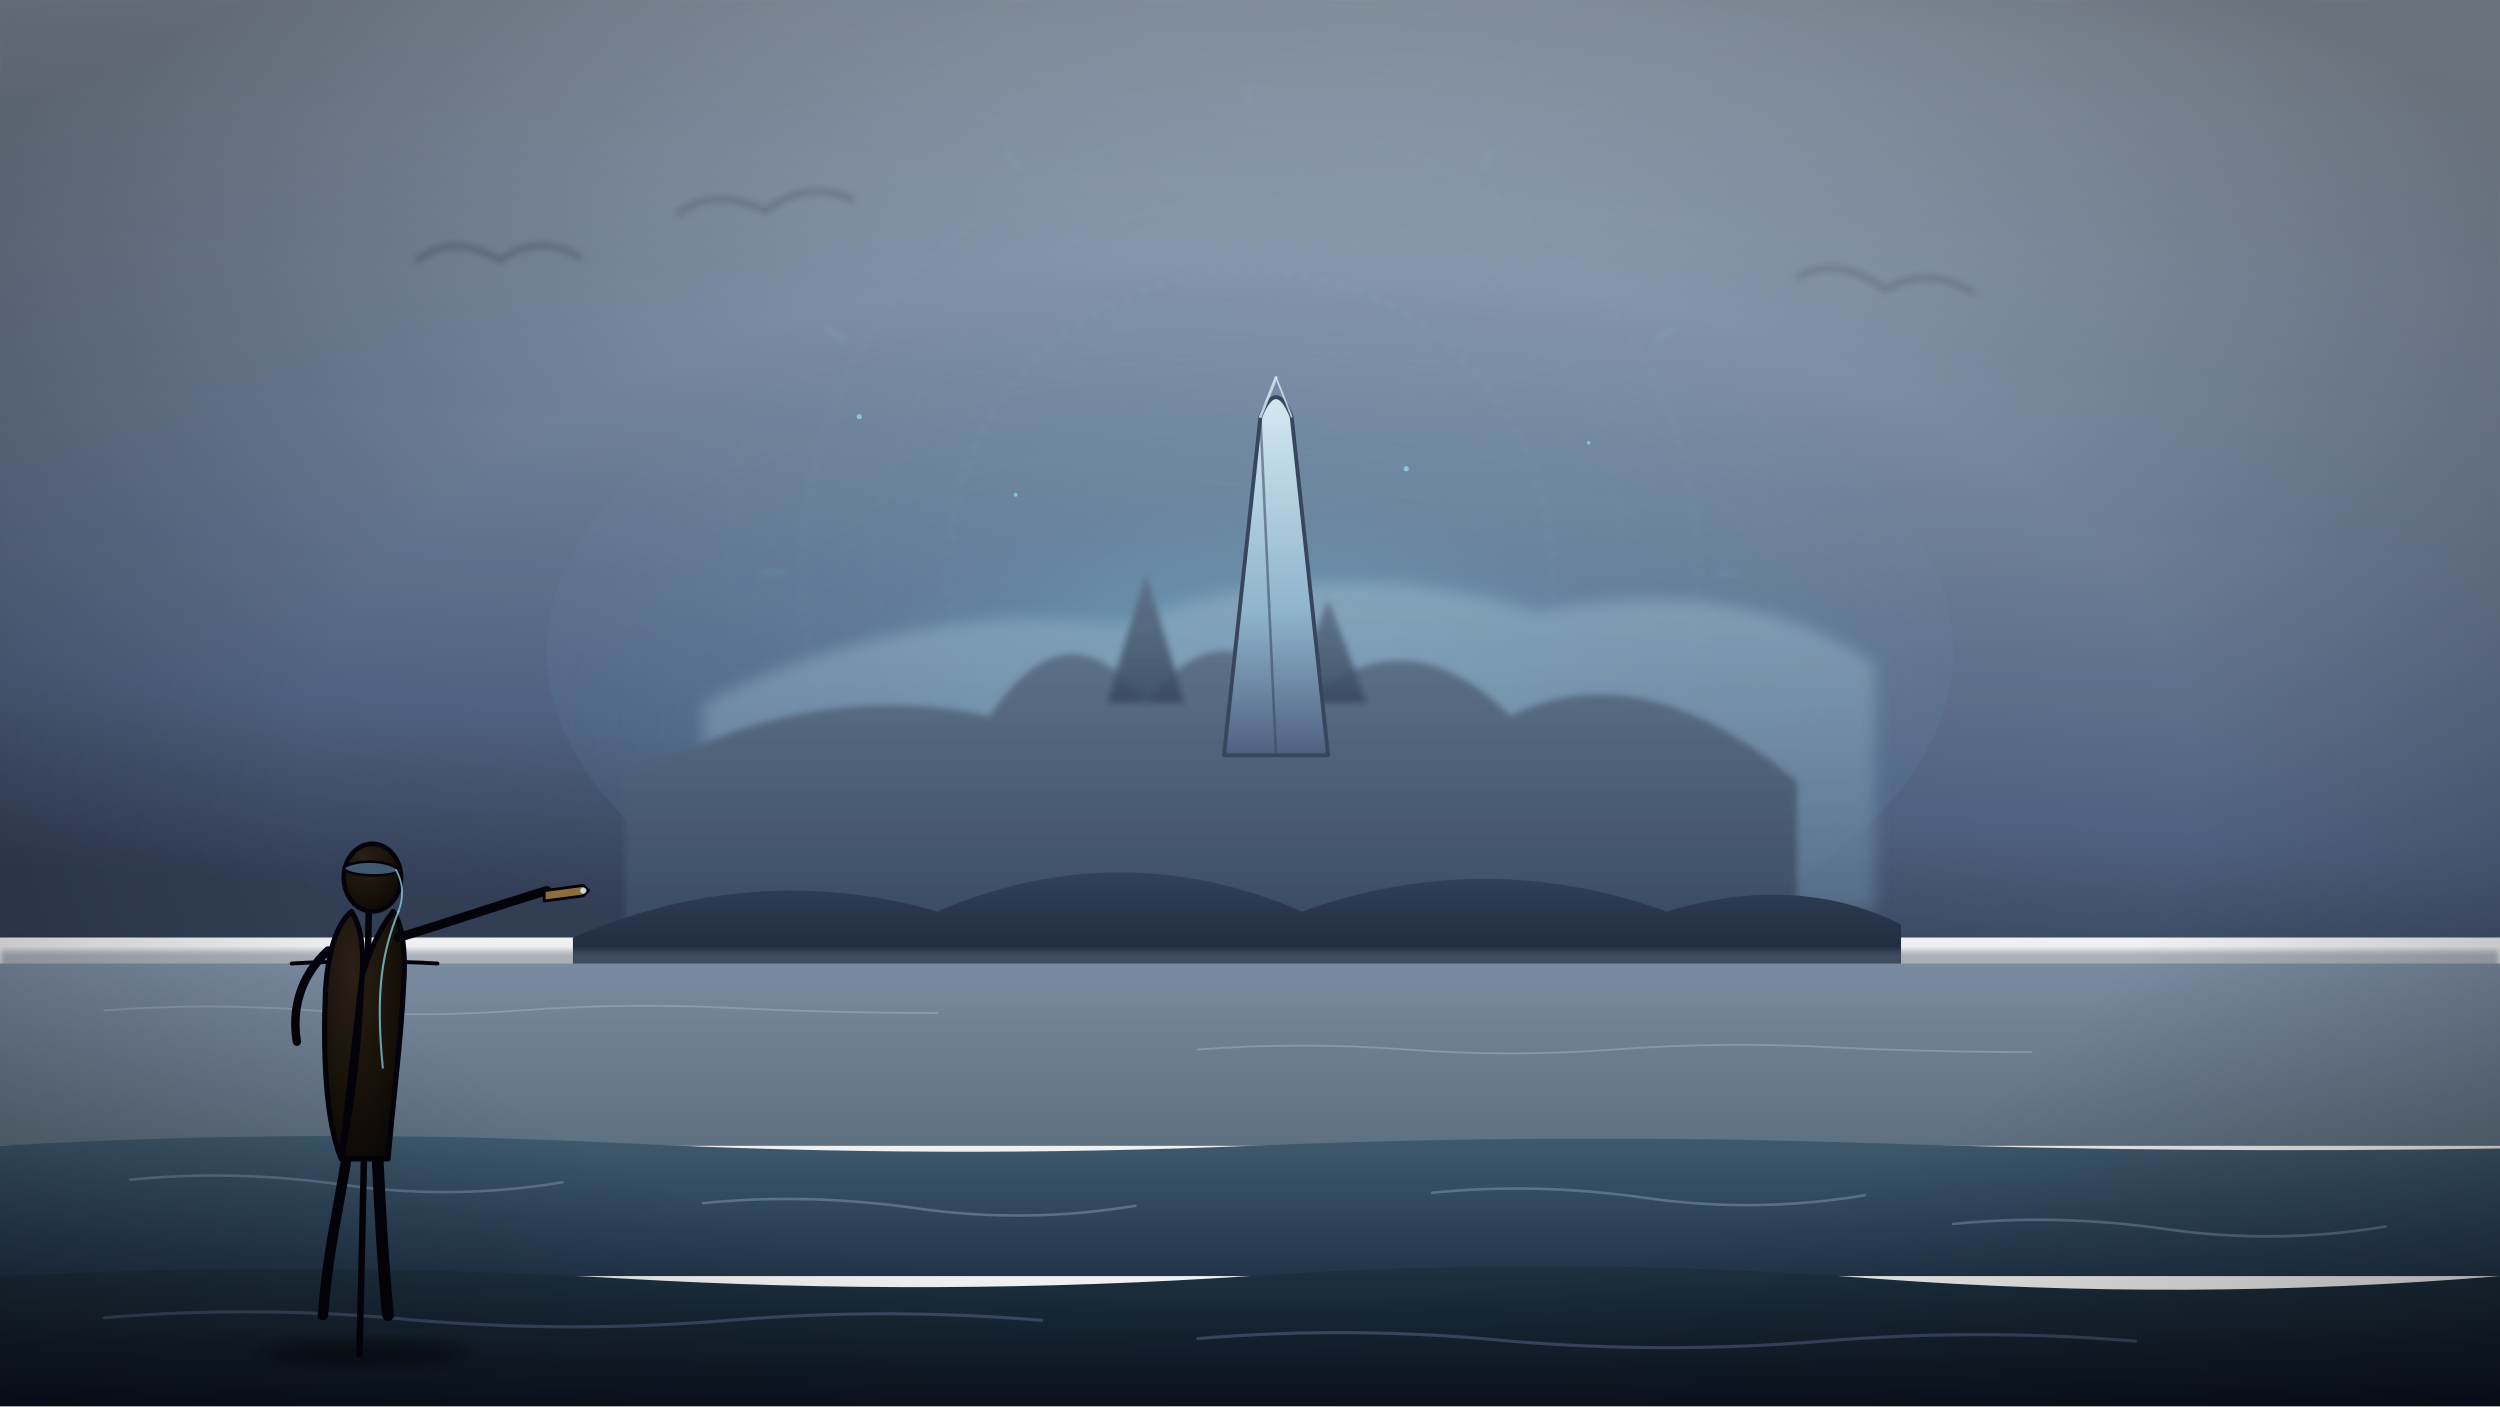
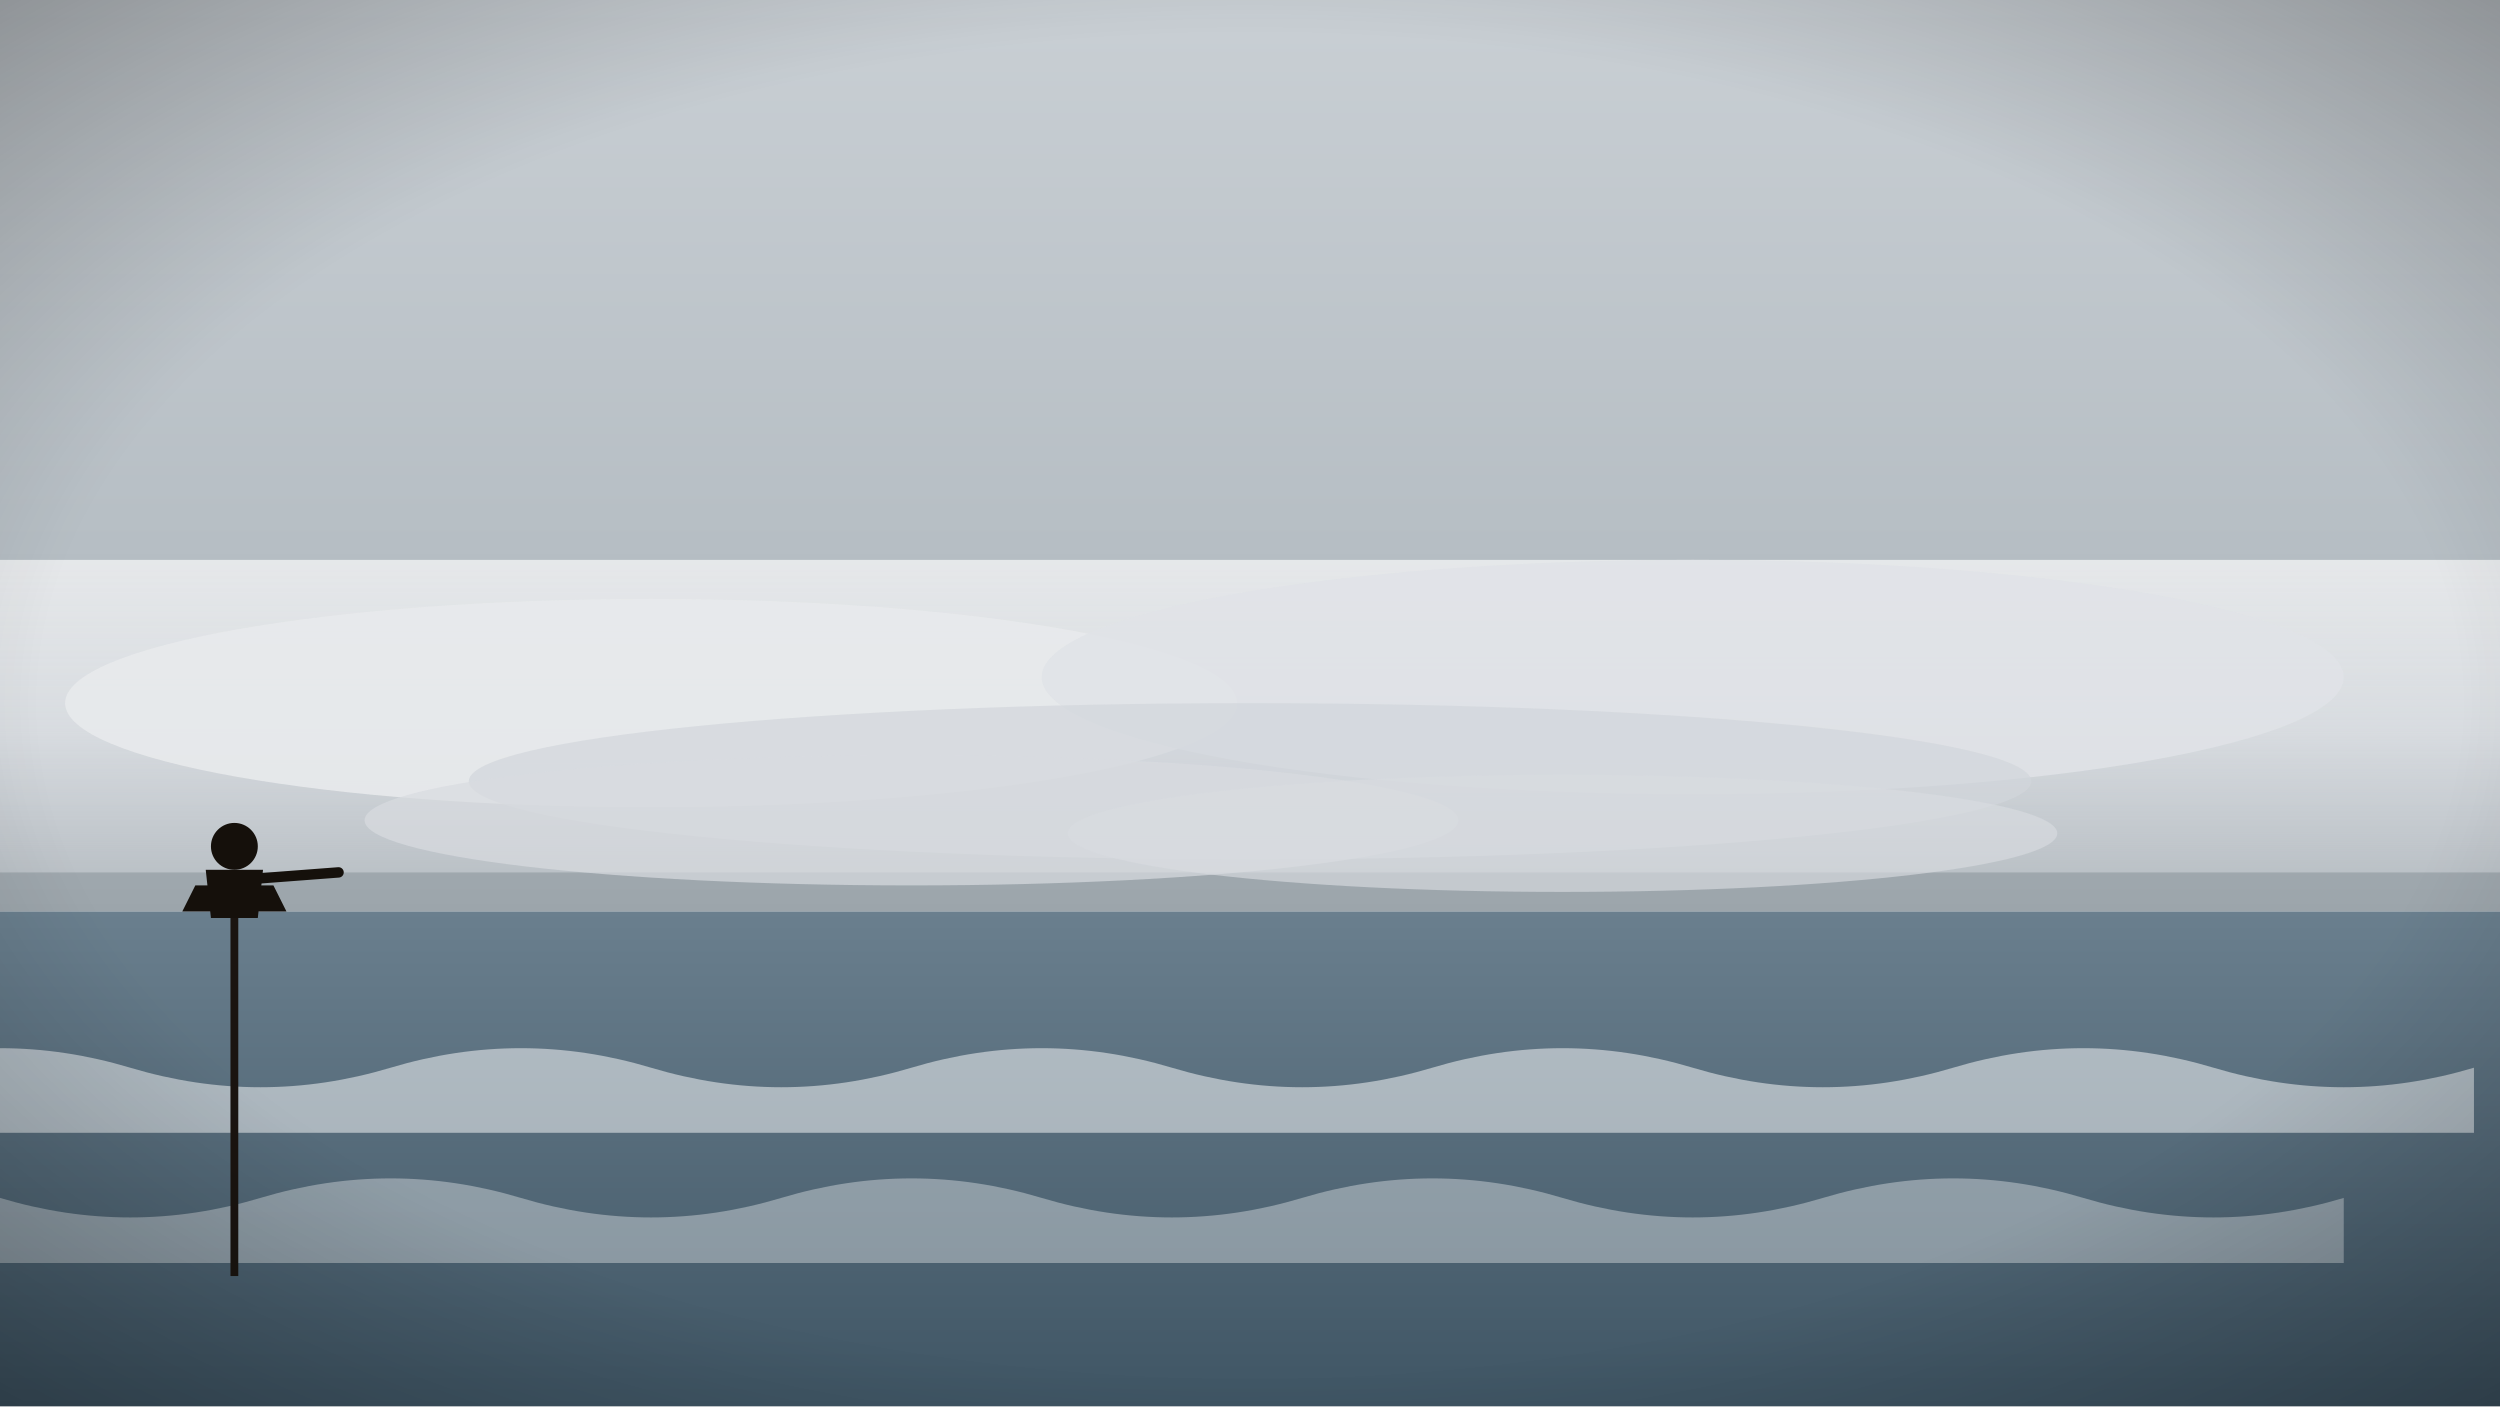
- <svg xmlns="http://www.w3.org/2000/svg" viewBox="0 0 1920 1080" preserveAspectRatio="xMidYMid slice" role="img" aria-label="Scene 05 — Mysterious island appears (WOW 2, Disney polish)">
+ <svg xmlns="http://www.w3.org/2000/svg" viewBox="0 0 1920 1080" preserveAspectRatio="xMidYMid slice" role="img" aria-label="Scene 05 — Mysterious island appears">
  <defs>
-     <filter id="painterly05" x="-5%" y="-5%" width="110%" height="110%">
-       <feTurbulence type="fractalNoise" baseFrequency="0.008" numOctaves="2" seed="21" />
-       <feDisplacementMap in="SourceGraphic" scale="6" />
+     <linearGradient id="skyOver" x1="0%" y1="0%" x2="0%" y2="100%">
+       <stop offset="0%" stop-color="#C9CFD4" />
+       <stop offset="60%" stop-color="#B6BEC4" />
+       <stop offset="100%" stop-color="#9CA5AB" />
+     </linearGradient>
+     <linearGradient id="oceanOver" x1="0%" y1="0%" x2="0%" y2="100%">
+       <stop offset="0%" stop-color="#6A7F8E" />
+       <stop offset="100%" stop-color="#3F5564" />
+     </linearGradient>
+     <linearGradient id="fogGrad" x1="0%" y1="0%" x2="0%" y2="100%">
+       <stop offset="0%" stop-color="#E8EAEC" stop-opacity="0.95" />
+       <stop offset="55%" stop-color="#E0E3E7" stop-opacity="0.85" />
+       <stop offset="100%" stop-color="#D2D6DB" stop-opacity="0.55" />
+     </linearGradient>
+     <linearGradient id="islandViolet" x1="0%" y1="0%" x2="0%" y2="100%">
+       <stop offset="0%" stop-color="#7B6FA8" />
+       <stop offset="55%" stop-color="#574E84" />
+       <stop offset="100%" stop-color="#3D365E" />
+     </linearGradient>
+     <linearGradient id="towerViolet" x1="0%" y1="0%" x2="0%" y2="100%">
+       <stop offset="0%" stop-color="#9C8FC4" />
+       <stop offset="100%" stop-color="#574E84" />
+     </linearGradient>
+     <radialGradient id="islandAura" cx="50%" cy="65%" r="55%">
+       <stop offset="0%" stop-color="#A89BC8" stop-opacity="0.45" />
+       <stop offset="55%" stop-color="#7B6FA8" stop-opacity="0.18" />
+       <stop offset="100%" stop-color="#574E84" stop-opacity="0" />
+     </radialGradient>
+     <path id="wave5" d="M 0,40 Q 100,10 200,40 T 400,40 T 600,40 T 800,40 T 1000,40 T 1200,40 T 1400,40 T 1600,40 T 1800,40 T 2000,40 L 2000,90 L 0,90 Z" />
+     <filter id="painterly5" x="0%" y="0%" width="100%" height="100%">
+       <feTurbulence type="fractalNoise" baseFrequency="0.015" numOctaves="2" seed="11" />
+       <feColorMatrix values="0 0 0 0 0.55  0 0 0 0 0.55  0 0 0 0 0.6  0 0 0 0.05 0" />
    </filter>
-     <filter id="haze05" x="-10%" y="-10%" width="120%" height="120%">
-       <feGaussianBlur stdDeviation="2.6" />
-     </filter>
-     <filter id="islandFog" x="-15%" y="-15%" width="130%" height="130%">
-       <feGaussianBlur stdDeviation="6" />
-     </filter>
-     <filter id="softBlur05" x="-20%" y="-20%" width="140%" height="140%">
-       <feGaussianBlur stdDeviation="6" />
-     </filter>
-     <linearGradient id="skyMystic" x1="60%" y1="0%" x2="40%" y2="100%">
-       <stop offset="0%" stop-color="#A8B8C8" />
-       <stop offset="40%" stop-color="#7A8AA0" />
-       <stop offset="80%" stop-color="#4F6080" />
-       <stop offset="100%" stop-color="#2E3A50" />
-     </linearGradient>
-     <radialGradient id="islandHalo" cx="50%" cy="60%" r="60%">
-       <stop offset="0%" stop-color="#8FE4F4" stop-opacity="0.55" />
-       <stop offset="50%" stop-color="#6FB8D4" stop-opacity="0.18" />
-       <stop offset="100%" stop-color="#6FB8D4" stop-opacity="0" />
-     </radialGradient>
-     <linearGradient id="islandFar" x1="0%" y1="0%" x2="0%" y2="100%">
-       <stop offset="0%" stop-color="#8FAEC4" />
-       <stop offset="100%" stop-color="#5F7894" />
-     </linearGradient>
-     <linearGradient id="islandMid" x1="0%" y1="0%" x2="0%" y2="100%">
-       <stop offset="0%" stop-color="#5C7088" />
-       <stop offset="100%" stop-color="#36465C" />
-     </linearGradient>
-     <linearGradient id="islandNear" x1="0%" y1="0%" x2="0%" y2="100%">
-       <stop offset="0%" stop-color="#324258" />
-       <stop offset="100%" stop-color="#1A2438" />
-     </linearGradient>
-     <linearGradient id="crystalTower" x1="50%" y1="0%" x2="50%" y2="100%">
-       <stop offset="0%" stop-color="#D4E8F2" />
-       <stop offset="60%" stop-color="#8FB4CC" />
-       <stop offset="100%" stop-color="#4F6080" />
-     </linearGradient>
-     <linearGradient id="seaFar05" x1="0%" y1="0%" x2="0%" y2="100%">
-       <stop offset="0%" stop-color="#7A8AA0" />
-       <stop offset="100%" stop-color="#5F7080" />
-     </linearGradient>
-     <linearGradient id="seaMid05" x1="0%" y1="0%" x2="0%" y2="100%">
-       <stop offset="0%" stop-color="#3F5A6E" />
-       <stop offset="100%" stop-color="#22344A" />
-     </linearGradient>
-     <linearGradient id="seaNear05" x1="0%" y1="0%" x2="0%" y2="100%">
-       <stop offset="0%" stop-color="#1E3140" />
-       <stop offset="100%" stop-color="#0A1320" />
-     </linearGradient>
-     <radialGradient id="lookoutForm" cx="35%" cy="25%" r="100%">
-       <stop offset="0%" stop-color="#2A2018" />
-       <stop offset="55%" stop-color="#161108" />
-       <stop offset="100%" stop-color="#04020A" />
-     </radialGradient>
-     <radialGradient id="vignette05" cx="50%" cy="55%" r="68%">
-       <stop offset="55%" stop-color="#000" stop-opacity="0" />
-       <stop offset="100%" stop-color="#000" stop-opacity="0.36" />
-     </radialGradient>
  </defs>
-   <rect width="1920" height="720" fill="url(#skyMystic)" />
-   <rect width="1920" height="720" fill="#5F7894" opacity="0.06" filter="url(#painterly05)" />
-   <g transform="translate(960 440)" opacity="0.28" filter="url(#haze05)">
-     <circle r="400" fill="none" stroke="#8FE4F4" stroke-width="1.1" stroke-dasharray="1,9" />
-     <circle r="344" fill="none" stroke="#8FE4F4" stroke-width="1.3" stroke-dasharray="3,7" />
-     <circle r="288" fill="none" stroke="#8FE4F4" stroke-width="1" stroke-dasharray="1,5" />
-     <circle r="232" fill="none" stroke="#8FE4F4" stroke-width="1.5" stroke-dasharray="4,10" />
-     <g stroke="#8FE4F4" stroke-width="1.4" stroke-linecap="round">
-       <line x1="0" y1="-376" x2="0" y2="-358" />
-       <line x1="188" y1="-326" x2="178" y2="-310" />
-       <line x1="326" y1="-188" x2="310" y2="-178" />
-       <line x1="376" y1="0" x2="358" y2="0" />
-       <line x1="326" y1="188" x2="310" y2="178" />
-       <line x1="188" y1="326" x2="178" y2="310" />
-       <line x1="0" y1="376" x2="0" y2="358" />
-       <line x1="-188" y1="326" x2="-178" y2="310" />
-       <line x1="-326" y1="188" x2="-310" y2="178" />
-       <line x1="-376" y1="0" x2="-358" y2="0" />
-       <line x1="-326" y1="-188" x2="-310" y2="-178" />
-       <line x1="-188" y1="-326" x2="-178" y2="-310" />
-     </g>
-     <animateTransform attributeName="transform" type="rotate" values="0 0 0;360 0 0" dur="160s" repeatCount="indefinite" additive="sum" />
-   </g>
-   <ellipse cx="960" cy="500" rx="540" ry="280" fill="url(#islandHalo)">
-     <animate attributeName="opacity" values="0.6;1;0.6" dur="5.4s" repeatCount="indefinite" calcMode="spline" keyTimes="0;0.5;1" keySplines="0.42 0 0.58 1;0.42 0 0.58 1" />
-   </ellipse>
-   <g opacity="0.5" filter="url(#haze05)">
-     <path d="M 320 200 Q 348 178 384 200 Q 414 178 446 198" fill="none" stroke="#1A2438" stroke-width="2.2" stroke-linecap="round" />
-     <path d="M 520 160 Q 548 140 588 162 Q 620 140 656 158" fill="none" stroke="#1A2438" stroke-width="1.8" stroke-linecap="round" transform="rotate(-4 588 160)" />
-     <path d="M 1380 220 Q 1408 200 1448 222 Q 1480 200 1516 218" fill="none" stroke="#1A2438" stroke-width="1.6" stroke-linecap="round" transform="rotate(6 1448 220)" />
-     <animateTransform attributeName="transform" type="translate" values="0 0; -80 -20; 0 0" dur="48s" repeatCount="indefinite" calcMode="spline" keyTimes="0;0.5;1" keySplines="0.42 0 0.58 1;0.42 0 0.58 1" />
-   </g>
-   <g filter="url(#islandFog)" opacity="0.7">
-     <path d="M 540 540 Q 700 460 860 480 Q 1020 420 1180 470 Q 1340 440 1440 510              L 1440 700 L 540 700 Z" fill="url(#islandFar)" />
-   </g>
-   <g filter="url(#haze05)">
-     <path d="M 480 600 Q 620 520 760 550 Q 820 460 880 540              Q 940 460 1000 540 Q 1080 470 1160 550 Q 1260 500 1380 600              L 1380 740 L 480 740 Z" fill="url(#islandMid)" />
-     <path d="M 850 540 L 880 440 L 910 540 Z" fill="url(#islandMid)" opacity="0.85" />
-     <path d="M 990 540 L 1020 460 L 1050 540 Z" fill="url(#islandMid)" opacity="0.85" />
-   </g>
-   <g>
-     <path d="M 940 580 L 968 320 Q 980 290 992 320 L 1020 580 Z" fill="url(#crystalTower)" stroke="#36465C" stroke-width="3" stroke-linejoin="round" />
-     <path d="M 968 320 L 980 580" fill="none" stroke="#36465C" stroke-width="2" stroke-linecap="round" opacity="0.55" />
-     <path d="M 980 290 L 992 320" fill="none" stroke="#D4E8F2" stroke-width="1.4" stroke-linecap="round" opacity="0.8" />
-     <path d="M 968 320 L 980 290" fill="none" stroke="#D4E8F2" stroke-width="2.2" stroke-linecap="round" opacity="0.85" />
-     <animateTransform attributeName="transform" type="scale" values="1 1;1 1.012;1 1" dur="5s" repeatCount="indefinite" calcMode="spline" keyTimes="0;0.5;1" keySplines="0.42 0 0.58 1;0.42 0 0.58 1" additive="sum" />
-   </g>
-   <path d="M 440 720 Q 580 660 720 700 Q 860 640 1000 700 Q 1140 650 1280 700            Q 1380 670 1460 710 L 1460 750 L 440 750 Z" fill="url(#islandNear)" />
-   <rect x="0" y="730" width="1920" height="22" fill="#5F7080" opacity="0.5" filter="url(#haze05)" />
-   <rect x="0" y="740" width="1920" height="140" fill="url(#seaFar05)" />
-   <g stroke="#A8B8C8" stroke-width="1.4" stroke-linecap="round" fill="none" opacity="0.45">
-     <path d="M 80 776 Q 160 770 240 776 T 400 776 T 560 774 T 720 778" />
-     <path d="M 920 806 Q 1000 800 1080 806 T 1240 806 T 1400 804 T 1560 808" />
-   </g>
-   <path d="M 0 880 Q 240 866 480 878 T 960 880 T 1440 878 T 1920 882 L 1920 980 L 0 980 Z" fill="url(#seaMid05)" />
-   <g stroke="#7A92A8" stroke-width="2" stroke-linecap="round" fill="none" opacity="0.55">
-     <path d="M 100 906 Q 180 898 264 910 T 432 908" />
-     <path d="M 540 924 Q 620 916 704 928 T 872 926" />
-     <path d="M 1100 916 Q 1180 908 1264 920 T 1432 918" />
-     <path d="M 1500 940 Q 1580 932 1664 944 T 1832 942" />
-   </g>
-   <path d="M 0 980 Q 240 968 480 982 T 960 980 T 1440 982 T 1920 980 L 1920 1080 L 0 1080 Z" fill="url(#seaNear05)" />
-   <g stroke="#4F6080" stroke-width="2.4" stroke-linecap="round" fill="none" opacity="0.6">
-     <path d="M 80 1012 Q 200 1002 320 1014 Q 440 1024 560 1014 T 800 1014" />
-     <path d="M 920 1028 Q 1040 1018 1160 1030 Q 1280 1040 1400 1030 T 1640 1030" />
-   </g>
-   <g fill="#8FE4F4" opacity="0.7">
-     <circle cx="660" cy="320" r="2">
-       <animate attributeName="cy" values="320;180;320" dur="8s" repeatCount="indefinite" />
-       <animate attributeName="opacity" values="0;0.7;0" dur="8s" repeatCount="indefinite" />
-     </circle>
-     <circle cx="780" cy="380" r="1.5">
-       <animate attributeName="cy" values="380;220;380" dur="9s" begin="1s" repeatCount="indefinite" />
-       <animate attributeName="opacity" values="0;0.7;0" dur="9s" begin="1s" repeatCount="indefinite" />
-     </circle>
-     <circle cx="1080" cy="360" r="2">
-       <animate attributeName="cy" values="360;200;360" dur="7.5s" begin="2s" repeatCount="indefinite" />
-       <animate attributeName="opacity" values="0;0.7;0" dur="7.5s" begin="2s" repeatCount="indefinite" />
-     </circle>
-     <circle cx="1220" cy="340" r="1.4">
-       <animate attributeName="cy" values="340;200;340" dur="8.5s" begin="3s" repeatCount="indefinite" />
-       <animate attributeName="opacity" values="0;0.7;0" dur="8.5s" begin="3s" repeatCount="indefinite" />
-     </circle>
-   </g>
-   <g transform="translate(280 760)">
-     <ellipse cx="0" cy="280" rx="80" ry="10" fill="#000" opacity="0.45" filter="url(#softBlur05)" />
-     <path d="M -4 280 C -2 200 0 120 4 -100" fill="none" stroke="#04020A" stroke-width="5" stroke-linecap="round" />
-     <path d="M -56 -20 C -28 -22 28 -22 56 -20" fill="none" stroke="#04020A" stroke-width="3" stroke-linecap="round" />
+   <g class="zoom-group" transform="translate(960 540)">
+     <animateTransform attributeName="transform" type="translate" values="960 540; 960 540" keyTimes="0;1" dur="8s" fill="freeze" />
    <g>
-       <path d="M 10 130 C 12 170 14 210 18 250" fill="none" stroke="#04020A" stroke-width="9" stroke-linecap="round" />
-       <path d="M -14 130 C -20 168 -28 200 -32 250" fill="none" stroke="#04020A" stroke-width="8" stroke-linecap="round" />
-       <path d="M -18 130 C -8 80 -4 40 -2 -10 C 0 -36 -4 -50 -10 -60                C -22 -50 -28 -28 -30 0 C -32 50 -30 100 -18 130 Z                M -2 -10 C 6 -36 14 -50 22 -60 C 28 -52 32 -32 30 -4                C 28 38 22 84 18 130 C 14 130 -8 130 -18 130 Z" fill="url(#lookoutForm)" stroke="#04020A" stroke-width="4" stroke-linejoin="round" />
-       <ellipse cx="6" cy="-86" rx="22" ry="26" fill="url(#lookoutForm)" stroke="#04020A" stroke-width="3.5" />
-       <path d="M -16 -94 C -6 -100 18 -100 26 -92 C 26 -86 -16 -86 -16 -94 Z" fill="#3F5A6E" stroke="#04020A" stroke-width="2" />
-       <path d="M 26 -40 C 60 -50 100 -64 140 -76" fill="none" stroke="#04020A" stroke-width="7" stroke-linecap="round" />
-       <path d="M -28 -30 C -50 -10 -56 16 -52 40" fill="none" stroke="#04020A" stroke-width="6.5" stroke-linecap="round" />
-       <path d="M 138 -76 L 168 -80 L 172 -76 L 168 -72 L 138 -68 Z" fill="#8B6E3C" stroke="#04020A" stroke-width="2.2" stroke-linejoin="round" />
-       <circle cx="168" cy="-76" r="2.4" fill="#D4E8F2" opacity="0.85" />
-       <path d="M 26 -60 C 14 -30 8 0 14 60" fill="none" stroke="#8FE4F4" stroke-width="1.6" stroke-linecap="round" opacity="0.7" />
-       <path d="M 24 -92 C 30 -82 30 -70 26 -60" fill="none" stroke="#8FE4F4" stroke-width="1.4" stroke-linecap="round" opacity="0.7" />
-       <animateTransform attributeName="transform" type="translate" values="0 0; 0 -3; 0 0" dur="4.6s" repeatCount="indefinite" calcMode="spline" keyTimes="0;0.5;1" keySplines="0.42 0 0.58 1;0.42 0 0.58 1" />
+       <animateTransform attributeName="transform" type="scale" values="1; 1.04; 1.08; 1.12" keyTimes="0;0.4;0.7;1" dur="8s" fill="freeze" />
+       <g transform="translate(-960 -540)">
+         <rect x="0" y="0" width="1920" height="700" fill="url(#skyOver)" />
+         <ellipse cx="960" cy="540" rx="720" ry="280" fill="url(#islandAura)" opacity="0">
+           <animate attributeName="opacity" values="0;0;0.3;0.7;0.9" keyTimes="0;0.15;0.5;0.8;1" dur="8s" fill="freeze" />
+         </ellipse>
+         <g class="island" opacity="0">
+           <animate attributeName="opacity" values="0;0;0.15;0.55;0.85;1" keyTimes="0;0.15;0.3;0.55;0.8;1" dur="8s" fill="freeze" />
+           <path d="             M 540,640             L 600,560             L 680,540             L 760,500             L 840,460             L 920,430             L 1000,415             L 1100,420             L 1200,455             L 1280,490             L 1340,540             L 1380,610             L 1380,680             L 540,680 Z           " fill="url(#islandViolet)" stroke="#2A2444" stroke-width="2" stroke-linejoin="round" />
+           <polygon points="600,640 640,580 680,640" fill="#4D456E" stroke="#2A2444" stroke-width="1.5" />
+           <polygon points="700,600 740,540 780,600" fill="#574E84" stroke="#2A2444" stroke-width="1.5" />
+           <g transform="translate(820 460)">
+             <line x1="0" y1="0" x2="0" y2="60" stroke="#2A2444" stroke-width="3" />
+             <path d="M 0,0 Q -25,-15 -45,5" fill="none" stroke="#574E84" stroke-width="3" />
+             <path d="M 0,0 Q 25,-15 45,5" fill="none" stroke="#574E84" stroke-width="3" />
+             <path d="M 0,5 Q -30,5 -40,30" fill="none" stroke="#574E84" stroke-width="3" />
+             <path d="M 0,5 Q 30,5 40,30" fill="none" stroke="#574E84" stroke-width="3" />
+           </g>
+           <g transform="translate(1150 470)">
+             <line x1="0" y1="0" x2="0" y2="55" stroke="#2A2444" stroke-width="3" />
+             <path d="M 0,0 Q -25,-15 -45,5" fill="none" stroke="#574E84" stroke-width="3" />
+             <path d="M 0,0 Q 25,-15 45,5" fill="none" stroke="#574E84" stroke-width="3" />
+             <path d="M 0,5 Q -30,5 -40,30" fill="none" stroke="#574E84" stroke-width="3" />
+             <path d="M 0,5 Q 30,5 40,30" fill="none" stroke="#574E84" stroke-width="3" />
+           </g>
+           <g class="crystal-tower">
+             <polygon points="960,200 1000,260 990,640 930,640 920,260" fill="url(#towerViolet)" stroke="#2A2444" stroke-width="2" />
+             <polygon points="960,200 1000,260 920,260" fill="#9C8FC4" stroke="#2A2444" stroke-width="2" />
+             <line x1="960" y1="220" x2="960" y2="630" stroke="#3D365E" stroke-width="1" opacity="0.7" />
+             <line x1="950" y1="270" x2="950" y2="635" stroke="#3D365E" stroke-width="0.8" opacity="0.5" />
+             <line x1="970" y1="270" x2="970" y2="635" stroke="#3D365E" stroke-width="0.8" opacity="0.5" />
+             <polygon points="960,200 985,250 935,250" fill="#C6BDDD" opacity="0.85" />
+           </g>
+         </g>
+         <g class="fog-front" opacity="1">
+           <animate attributeName="opacity" values="1;0.95;0.7;0.4;0.15;0" keyTimes="0;0.15;0.35;0.55;0.75;0.95" dur="8s" fill="freeze" />
+           <rect x="-100" y="430" width="2120" height="240" fill="url(#fogGrad)" />
+           <ellipse cx="500" cy="540" rx="450" ry="80" fill="#E8EAEC" opacity="0.9" />
+           <ellipse cx="1300" cy="520" rx="500" ry="90" fill="#E0E3E7" opacity="0.85" />
+           <ellipse cx="960" cy="600" rx="600" ry="60" fill="#D2D6DB" opacity="0.7" />
+         </g>
+         <g class="fog-mid" opacity="1">
+           <animate attributeName="opacity" values="1;0.9;0.6;0.3;0.1;0.05" keyTimes="0;0.2;0.45;0.65;0.85;1" dur="8s" fill="freeze" />
+           <ellipse cx="700" cy="630" rx="420" ry="50" fill="#D8DBE0" opacity="0.7" />
+           <ellipse cx="1200" cy="640" rx="380" ry="45" fill="#D8DBE0" opacity="0.65" />
+         </g>
+         <rect x="0" y="700" width="1920" height="380" fill="url(#oceanOver)" />
+         <g opacity="0.5">
+           <use href="#wave5" x="-100" y="780" fill="#FFFFFF">
+             <animate attributeName="x" values="-100;-250;-100" dur="15s" repeatCount="indefinite" />
+           </use>
+           <use href="#wave5" x="-200" y="880" fill="#FFFFFF" opacity="0.7">
+             <animate attributeName="x" values="-200;-50;-200" dur="12s" repeatCount="indefinite" />
+           </use>
+         </g>
+         <g class="lookout" transform="translate(180 700)">
+           <rect x="-3" y="0" width="6" height="280" fill="#1A1410" />
+           <path d="M -40,0 L 40,0 L 30,-20 L -30,-20 Z" fill="#15100B" />
+           <circle cx="0" cy="-50" r="18" fill="#15100B" />
+           <path d="M -22,-32 L 22,-32 L 18,5 L -18,5 Z" fill="#15100B" />
+           <line x1="14" y1="-25" x2="80" y2="-30" stroke="#15100B" stroke-width="8" stroke-linecap="round" />
+         </g>
+       </g>
    </g>
  </g>
-   <rect width="1920" height="1080" fill="url(#vignette05)" pointer-events="none" />
+   <rect width="1920" height="1080" fill="#FFFFFF" opacity="0" filter="url(#painterly5)" pointer-events="none" />
+   <radialGradient id="vig05" cx="50%" cy="50%" r="80%">
+     <stop offset="60%" stop-color="#000" stop-opacity="0" />
+     <stop offset="100%" stop-color="#000" stop-opacity="0.4" />
+   </radialGradient>
+   <rect width="1920" height="1080" fill="url(#vig05)" pointer-events="none" />
</svg>
